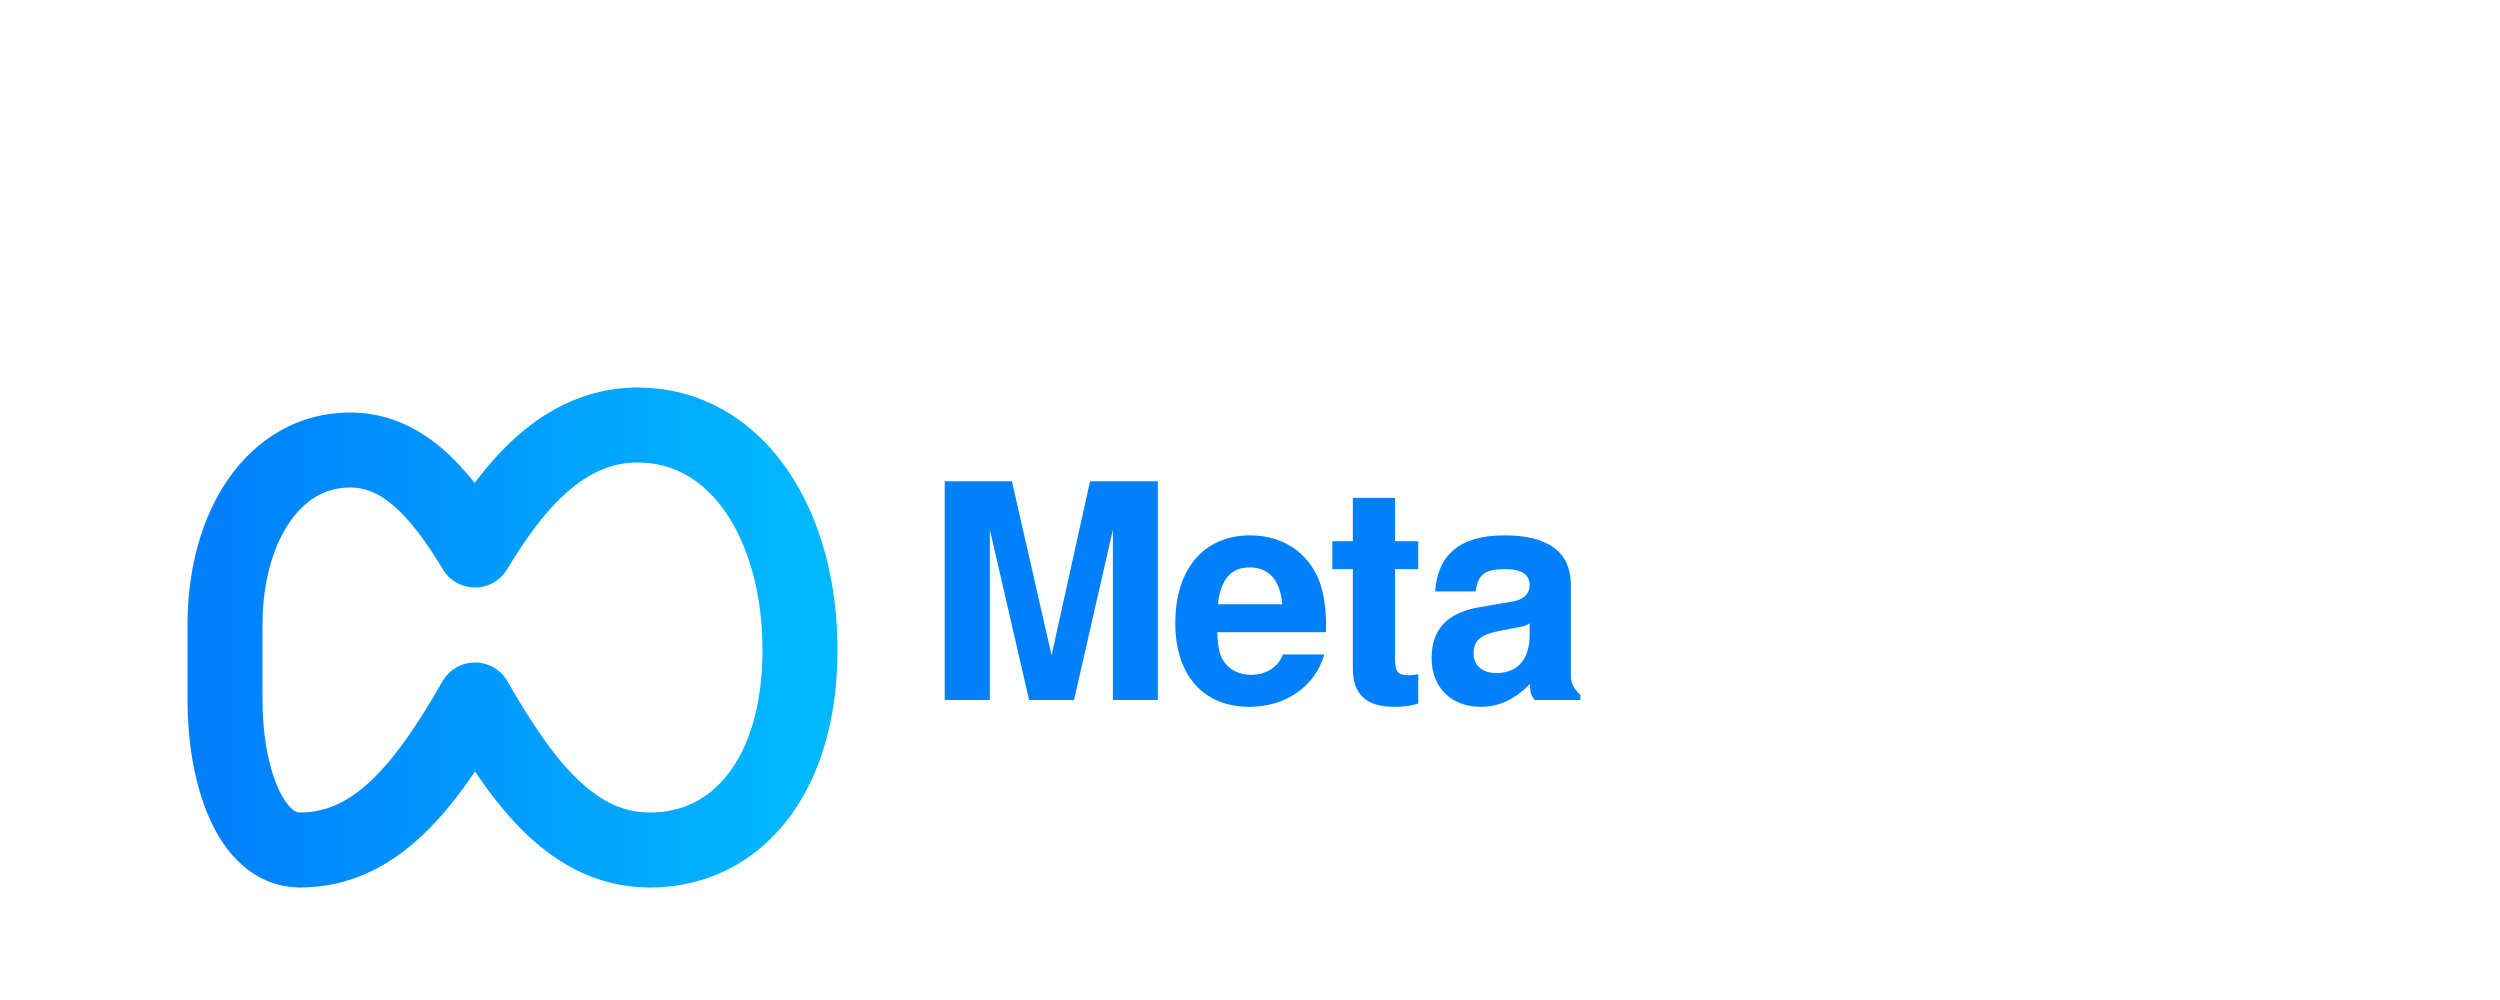
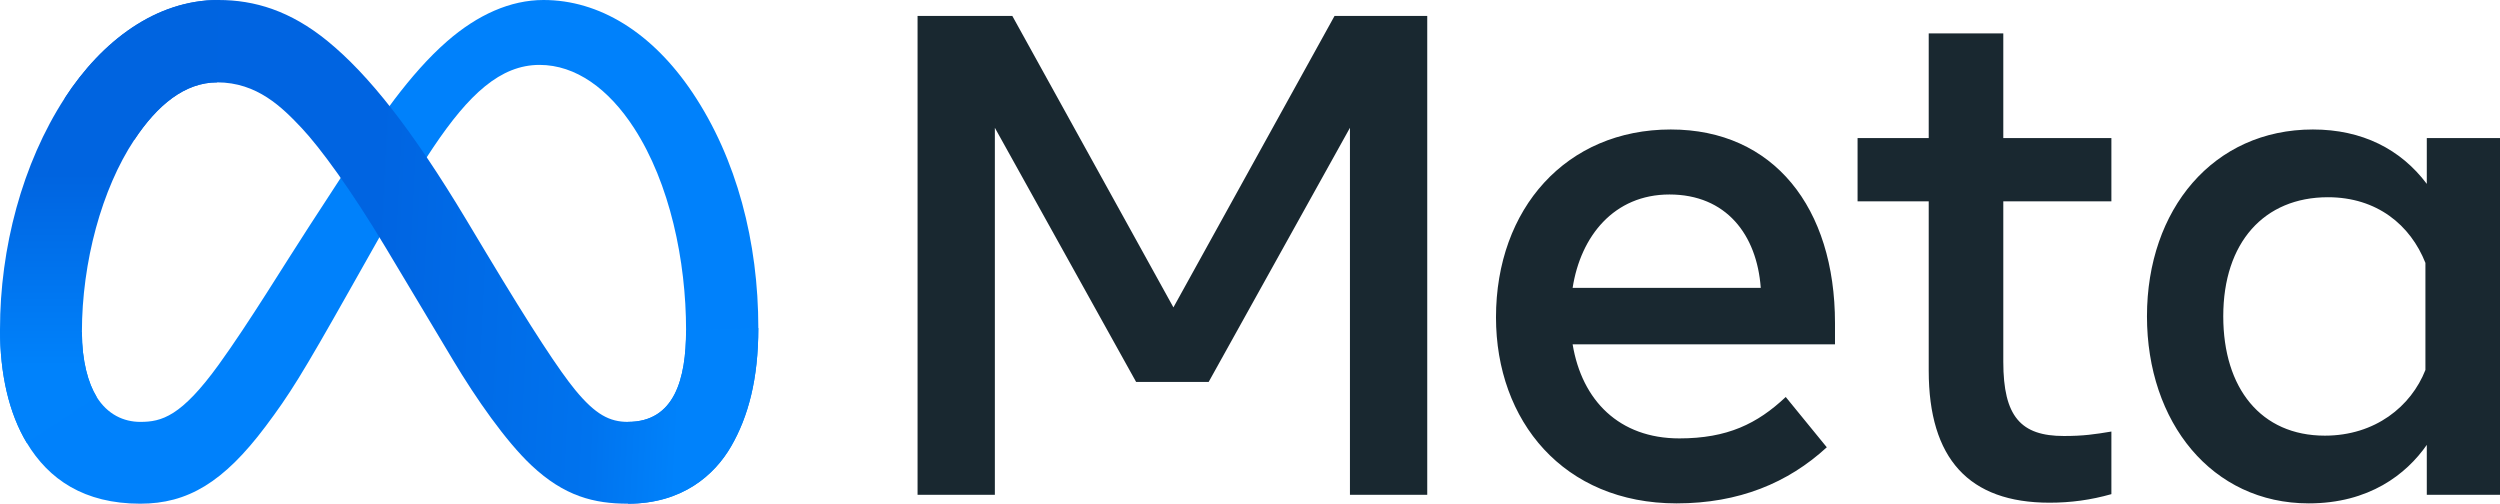
- <svg xmlns="http://www.w3.org/2000/svg" viewBox="0 0 200 80" fill="none">
+ <svg xmlns="http://www.w3.org/2000/svg" width="948" height="191">
  <defs>
-     <linearGradient id="mg" x1="0" y1="0" x2="1" y2="0">
-       <stop offset="0%" stop-color="#0081FB" />
-       <stop offset="100%" stop-color="#01B8FF" />
+     <linearGradient id="Grad_Logo1" x1="61" y1="117" x2="259" y2="127" gradientUnits="userSpaceOnUse">
+       <stop style="stop-color:#0064e1" offset="0" />
+       <stop style="stop-color:#0064e1" offset="0.4" />
+       <stop style="stop-color:#0073ee" offset="0.83" />
+       <stop style="stop-color:#0082fb" offset="1" />
+     </linearGradient>
+     <linearGradient id="Grad_Logo2" x1="45" y1="139" x2="45" y2="66" gradientUnits="userSpaceOnUse">
+       <stop style="stop-color:#0082fb" offset="0" />
+       <stop style="stop-color:#0064e0" offset="1" />
    </linearGradient>
  </defs>
-   <path d="M18 50 C18 42 22 36 28 36 C32 36 35 39 38 44 C41 39 45 34 51 34 C59 34 64 42 64 52 C64 62 59 68 52 68 C46 68 42 63 38 56 C34 63 30 68 24 68 C20 68 18 62 18 56 Z" fill="none" stroke="url(#mg)" stroke-width="6" stroke-linejoin="round" />
-   <text x="74" y="56" font-family="Helvetica Neue, Helvetica, Arial, sans-serif" font-size="24" font-weight="700" fill="#0081FB" letter-spacing="-0.5">Meta</text>
+   <path id="Logo0" style="fill:#0081fb" d="m31.06,125.96c0,10.98 2.41,19.41 5.56,24.51 4.13,6.68 10.29,9.51 16.57,9.51 8.1,0 15.51-2.01 29.79-21.76 11.44-15.83 24.92-38.05 33.99-51.98l15.36-23.6c10.67-16.39 23.02-34.61 37.18-46.96 11.56-10.08 24.03-15.68 36.58-15.68 21.07,0 41.14,12.21 56.5,35.11 16.81,25.08 24.97,56.67 24.97,89.27 0,19.38-3.82,33.62-10.32,44.87-6.28,10.88-18.52,21.75-39.11,21.75l0-31.02c17.63,0 22.03-16.2 22.03-34.74 0-26.42-6.16-55.74-19.73-76.69-9.63-14.86-22.11-23.94-35.84-23.94-14.85,0-26.8,11.2-40.23,31.17-7.14,10.61-14.47,23.54-22.7,38.13l-9.06,16.05c-18.2,32.27-22.81,39.62-31.91,51.75-15.95,21.24-29.57,29.29-47.5,29.29-21.27,0-34.72-9.21-43.05-23.09-6.8-11.31-10.14-26.15-10.14-43.06z" />
+   <path id="Logo1" style="fill:url(#Grad_Logo1)" d="m24.49,37.3c14.24-21.95 34.79-37.3 58.36-37.3 13.65,0 27.22,4.04 41.39,15.61 15.5,12.65 32.02,33.48 52.63,67.81l7.39,12.32c17.84,29.72 27.99,45.01 33.93,52.22 7.64,9.26 12.99,12.02 19.94,12.02 17.63,0 22.03-16.2 22.03-34.74l27.4-.86c0,19.38-3.82,33.62-10.32,44.87-6.28,10.88-18.52,21.75-39.11,21.75-12.8,0-24.14-2.78-36.68-14.61-9.64-9.08-20.91-25.21-29.58-39.71l-25.79-43.08c-12.94-21.62-24.81-37.74-31.68-45.04-7.39-7.85-16.89-17.33-32.05-17.33-12.27,0-22.69,8.61-31.41,21.78z" />
+   <path id="Logo2" style="fill:url(#Grad_Logo2)" d="m82.35,31.23c-12.27,0-22.69,8.61-31.41,21.78-12.33,18.61-19.88,46.33-19.88,72.95 0,10.98 2.41,19.41 5.56,24.51l-26.48,17.44c-6.8-11.31-10.14-26.15-10.14-43.06 0-30.75 8.44-62.8 24.49-87.55 14.24-21.95 34.79-37.3 58.36-37.3z" />
+   <path id="Text" style="fill:#192830" d="m347.94,6.04h35.93l61.09,110.52 61.1-110.52h35.15v181.6h-29.31v-139.18l-53.58,96.38h-27.5l-53.57-96.38v139.18h-29.31zm285.11,67.71c-21.02,0-33.68,15.82-36.71,35.41h71.34c-1.47-20.18-13.11-35.41-34.63-35.41zm-65.77,46.57c0-41.22 26.64-71.22 66.28-71.22 38.99,0 62.27,29.62 62.27,73.42v8.05h-99.49c3.53,21.31 17.67,35.67 40.47,35.67 18.19,0 29.56-5.55 40.34-15.7l15.57,19.07c-14.67,13.49-33.33,21.27-56.95,21.27-42.91,0-68.49-31.29-68.49-70.56zm164.09-43.97h-26.98v-24h26.98v-39.69h28.28v39.69h40.99v24h-40.99v60.83c0,20.77 6.64,28.15 22.96,28.15 7.45,0 11.72-.64 18.03-1.69v23.74c-7.86,2.22-15.36,3.24-23.48,3.24-30.53,0-45.79-16.68-45.79-50.07zm188.35,23.34c-5.68-14.34-18.35-24.9-36.97-24.9-24.2,0-39.69,17.17-39.69,45.14 0,27.27 14.26,45.27 38.53,45.27 19.08,0 32.7-11.1 38.13-24.91zm28.28,87.95h-27.76v-18.94c-7.76,11.15-21.88,22.18-44.75,22.18-36.78,0-61.36-30.79-61.36-70.95 0-40.54 25.17-70.83 62.92-70.83 18.66,0 33.3,7.46 43.19,20.63v-17.38h27.76z" />
</svg>
